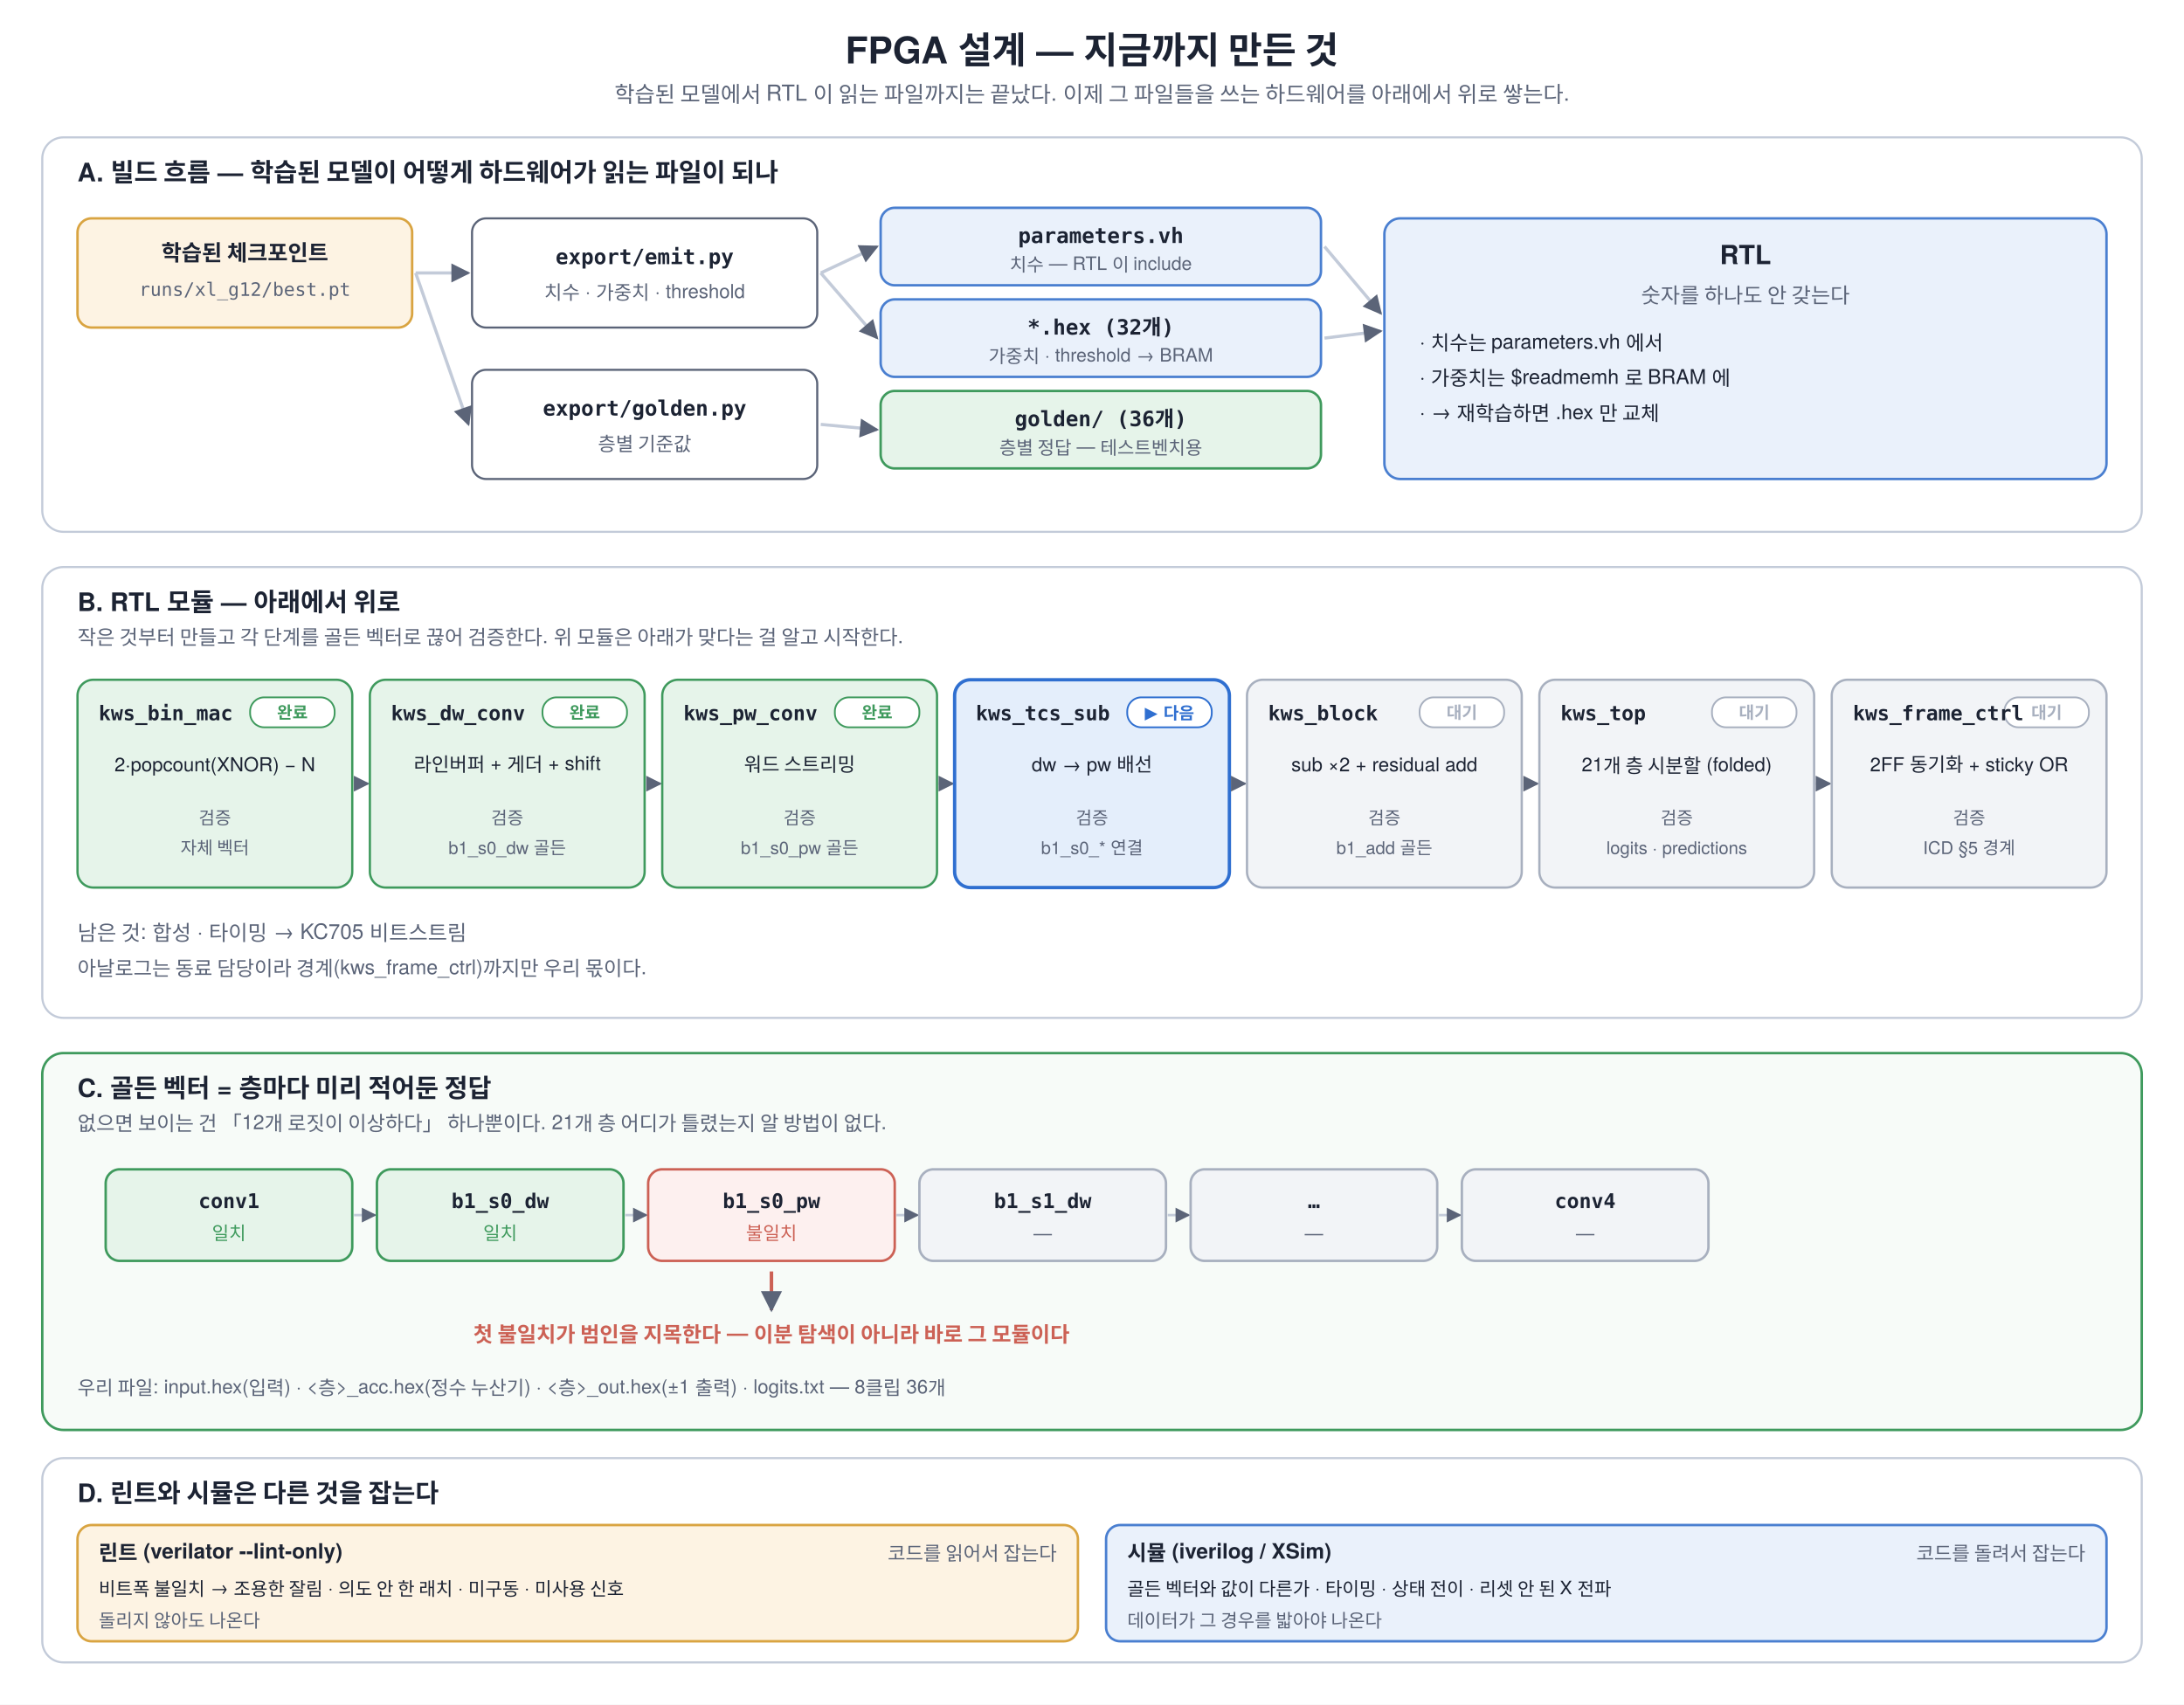
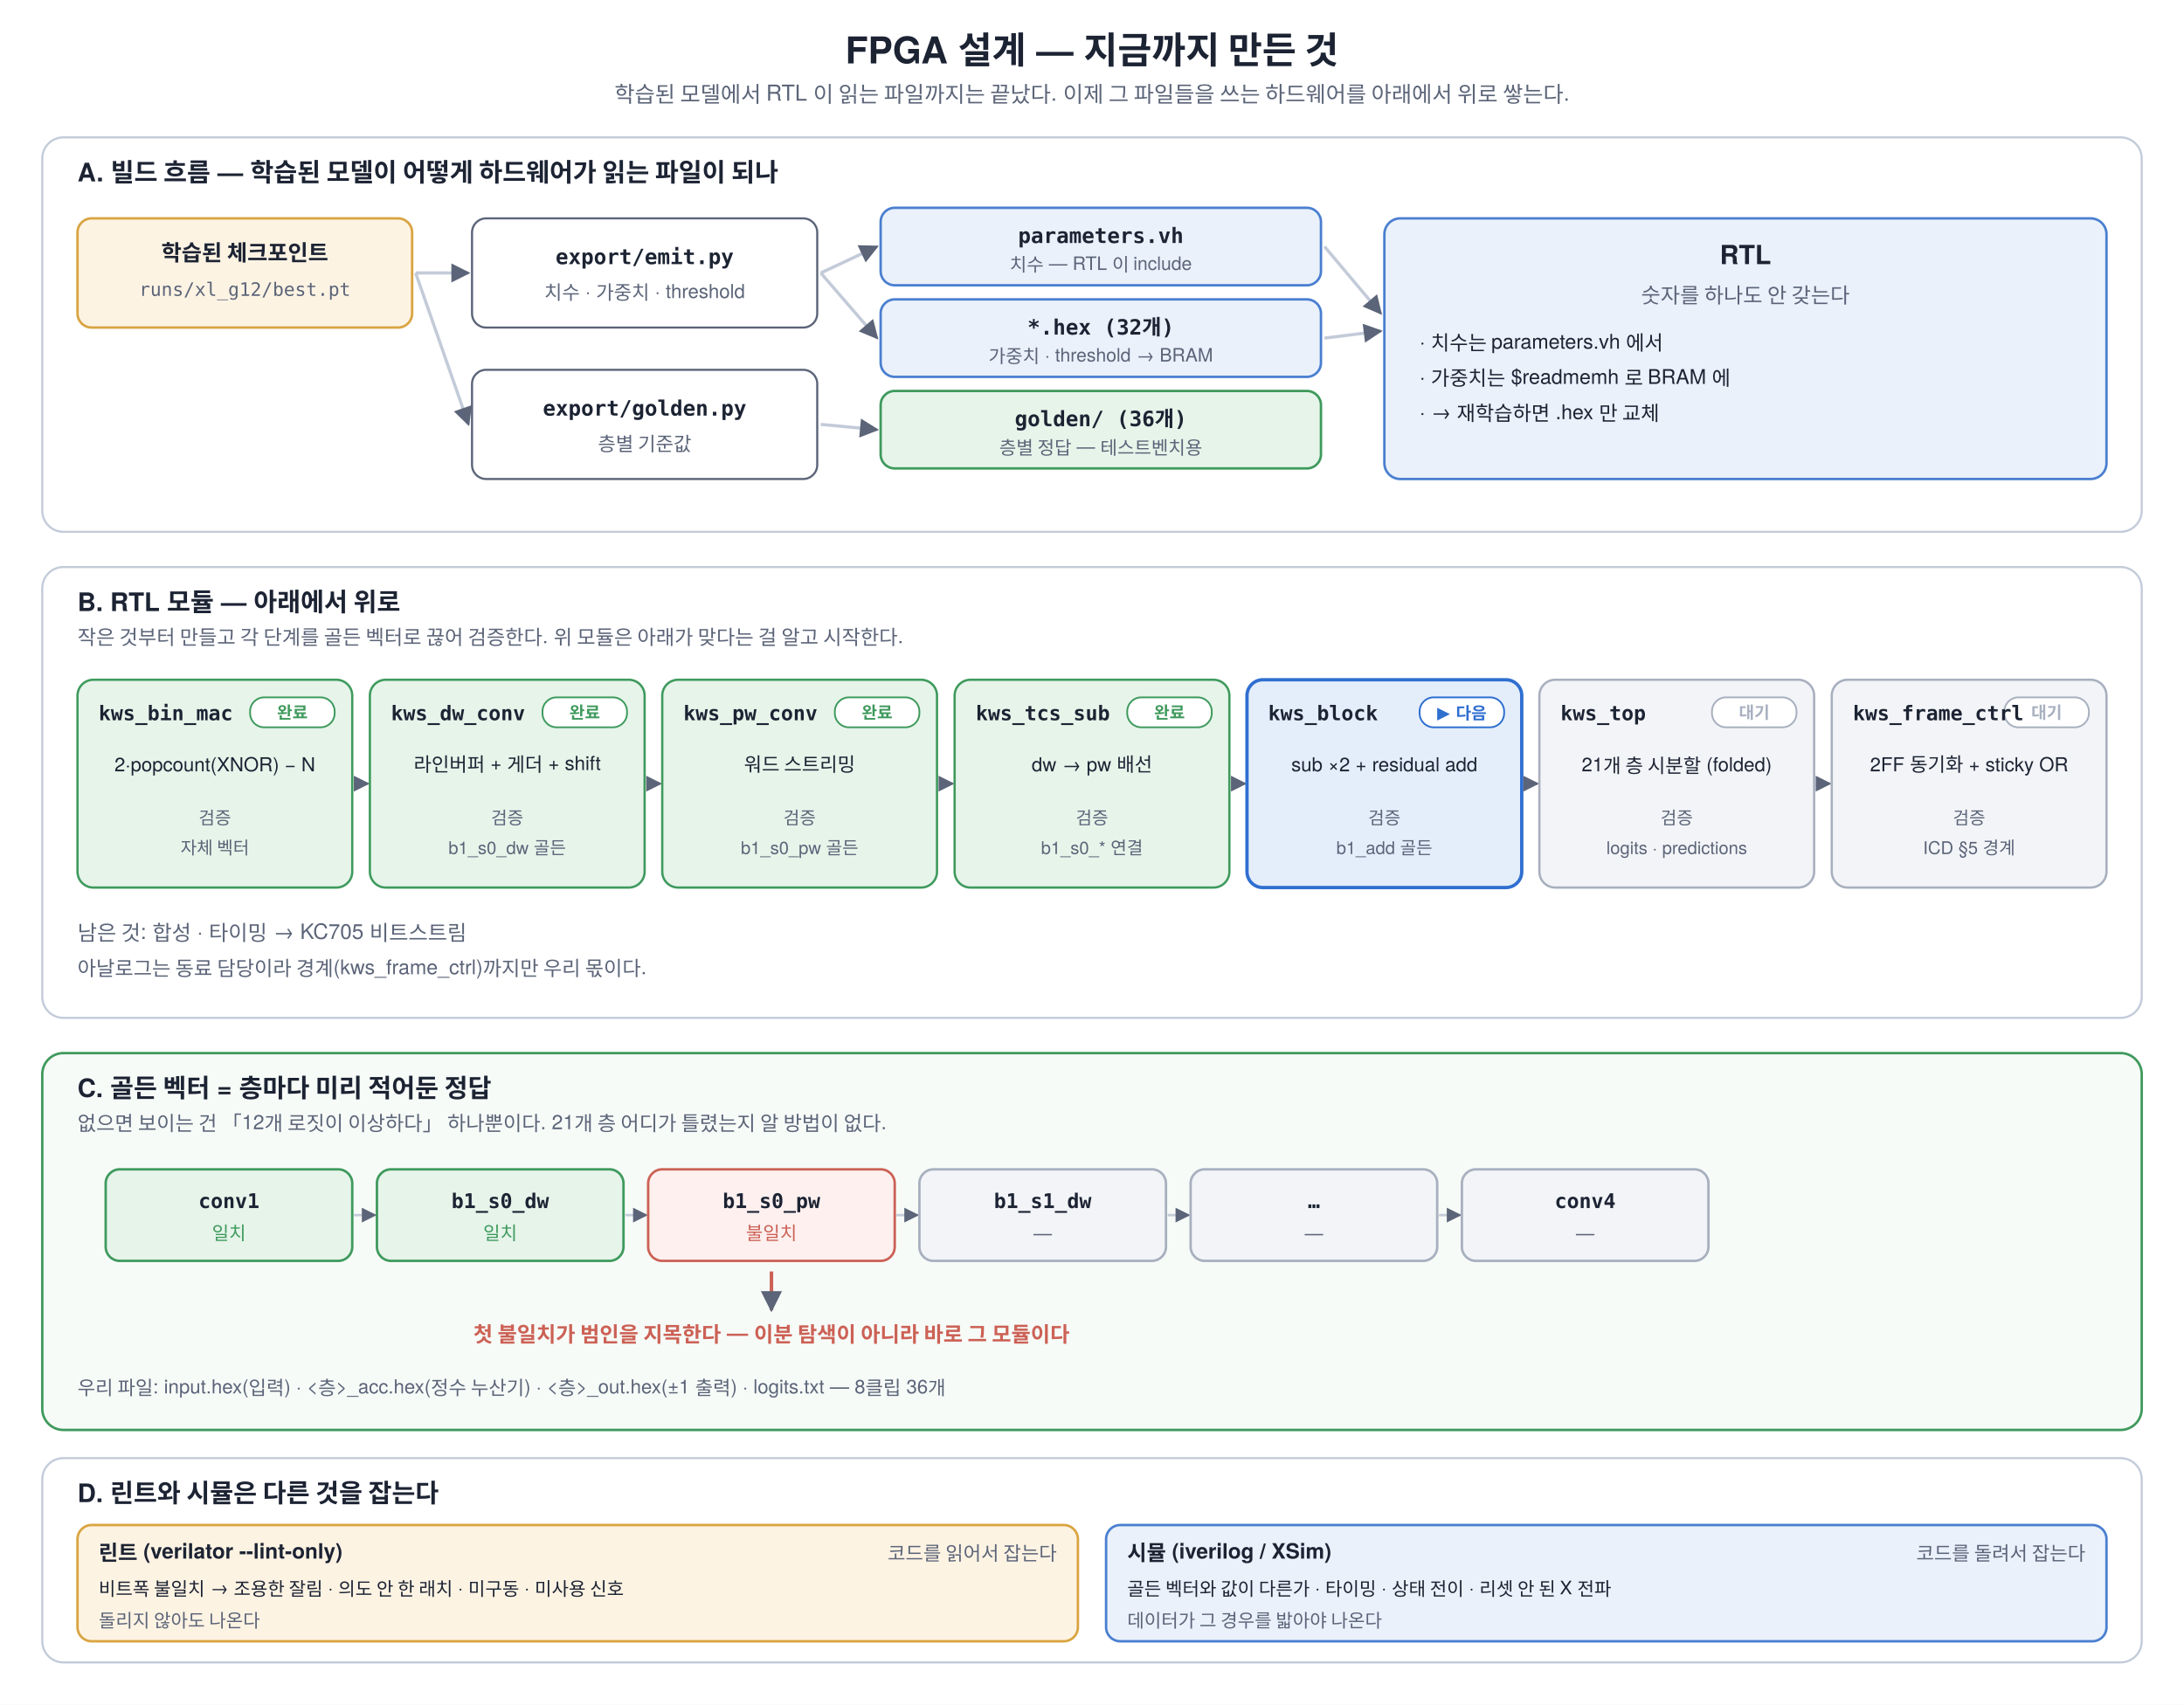
<svg xmlns="http://www.w3.org/2000/svg" viewBox="0 0 1240 968" width="1240" height="968">
  <defs>
    <marker id="a" viewBox="0 0 10 10" refX="9" refY="5" markerWidth="6" markerHeight="6" orient="auto-start-reverse">
      <path d="M0,0 L10,5 L0,10 z" fill="#5b6478" />
    </marker>
  </defs>
  <rect width="1240" height="968" fill="#ffffff" />
  <text x="620.0" y="36" font-family="'Apple SD Gothic Neo','Noto Sans KR','Helvetica Neue',sans-serif" font-size="21" fill="#1c2333" text-anchor="middle" font-weight="700">FPGA 설계 — 지금까지 만든 것</text>
  <text x="620.0" y="58" font-family="'Apple SD Gothic Neo','Noto Sans KR','Helvetica Neue',sans-serif" font-size="12.5" fill="#5b6478" text-anchor="middle" font-weight="400">학습된 모델에서 RTL 이 읽는 파일까지는 끝났다. 이제 그 파일들을 쓰는 하드웨어를 아래에서 위로 쌓는다.</text>
  <rect x="24" y="78" width="1192" height="224" rx="12" fill="#ffffff" stroke="#c3cbd9" stroke-width="1.2" />
  <text x="44" y="103" font-family="'Apple SD Gothic Neo','Noto Sans KR','Helvetica Neue',sans-serif" font-size="14.5" fill="#1c2333" text-anchor="start" font-weight="700">A.  빌드 흐름 — 학습된 모델이 어떻게 하드웨어가 읽는 파일이 되나</text>
  <rect x="44" y="124" width="190" height="62" rx="8" fill="#fdf3e3" stroke="#d9a441" stroke-width="1.4" />
  <text x="139" y="148" font-family="'Apple SD Gothic Neo','Noto Sans KR','Helvetica Neue',sans-serif" font-size="12.5" fill="#1c2333" text-anchor="middle" font-weight="600">학습된 체크포인트</text>
  <text x="139" y="168" font-family="'SF Mono','Menlo',monospace" font-size="10.5" fill="#5b6478" text-anchor="middle" font-weight="400">runs/xl_g12/best.pt</text>
  <rect x="268" y="124" width="196" height="62" rx="8" fill="#ffffff" stroke="#5b6478" stroke-width="1.2" />
  <text x="366" y="150" font-family="'SF Mono','Menlo',monospace" font-size="12" fill="#1c2333" text-anchor="middle" font-weight="600">export/emit.py</text>
  <text x="366" y="170" font-family="'Apple SD Gothic Neo','Noto Sans KR','Helvetica Neue',sans-serif" font-size="11" fill="#5b6478" text-anchor="middle" font-weight="400">치수 · 가중치 · threshold</text>
  <line x1="236" y1="155" x2="266" y2="155" stroke="#c3cbd9" stroke-width="1.8" marker-end="url(#a)" />
  <rect x="268" y="210" width="196" height="62" rx="8" fill="#ffffff" stroke="#5b6478" stroke-width="1.2" />
  <text x="366" y="236" font-family="'SF Mono','Menlo',monospace" font-size="12" fill="#1c2333" text-anchor="middle" font-weight="600">export/golden.py</text>
  <text x="366" y="256" font-family="'Apple SD Gothic Neo','Noto Sans KR','Helvetica Neue',sans-serif" font-size="11" fill="#5b6478" text-anchor="middle" font-weight="400">층별 기준값</text>
  <line x1="236" y1="155" x2="266" y2="241" stroke="#c3cbd9" stroke-width="1.8" marker-end="url(#a)" />
  <rect x="500" y="118" width="250" height="44" rx="8" fill="#eaf1fb" stroke="#4a7fd0" stroke-width="1.4" />
  <text x="625" y="138" font-family="'SF Mono','Menlo',monospace" font-size="12" fill="#1c2333" text-anchor="middle" font-weight="600">parameters.vh</text>
  <text x="625" y="154" font-family="'Apple SD Gothic Neo','Noto Sans KR','Helvetica Neue',sans-serif" font-size="10.5" fill="#5b6478" text-anchor="middle" font-weight="400">치수 — RTL 이 include</text>
  <rect x="500" y="170" width="250" height="44" rx="8" fill="#eaf1fb" stroke="#4a7fd0" stroke-width="1.4" />
  <text x="625" y="190" font-family="'SF Mono','Menlo',monospace" font-size="12" fill="#1c2333" text-anchor="middle" font-weight="600">*.hex  (32개)</text>
  <text x="625" y="206" font-family="'Apple SD Gothic Neo','Noto Sans KR','Helvetica Neue',sans-serif" font-size="10.5" fill="#5b6478" text-anchor="middle" font-weight="400">가중치 · threshold → BRAM</text>
  <rect x="500" y="222" width="250" height="44" rx="8" fill="#e6f4ea" stroke="#3f9a5d" stroke-width="1.4" />
  <text x="625" y="242" font-family="'SF Mono','Menlo',monospace" font-size="12" fill="#1c2333" text-anchor="middle" font-weight="600">golden/  (36개)</text>
  <text x="625" y="258" font-family="'Apple SD Gothic Neo','Noto Sans KR','Helvetica Neue',sans-serif" font-size="10.5" fill="#5b6478" text-anchor="middle" font-weight="400">층별 정답 — 테스트벤치용</text>
  <line x1="466" y1="155" x2="498" y2="140" stroke="#c3cbd9" stroke-width="1.8" marker-end="url(#a)" />
  <line x1="466" y1="155" x2="498" y2="192" stroke="#c3cbd9" stroke-width="1.8" marker-end="url(#a)" />
  <line x1="466" y1="241" x2="498" y2="244" stroke="#c3cbd9" stroke-width="1.8" marker-end="url(#a)" />
  <rect x="786" y="124" width="410" height="148" rx="9" fill="#eaf1fb" stroke="#4a7fd0" stroke-width="1.4" />
  <text x="991.0" y="150" font-family="'Apple SD Gothic Neo','Noto Sans KR','Helvetica Neue',sans-serif" font-size="15" fill="#1c2333" text-anchor="middle" font-weight="700">RTL</text>
  <text x="991.0" y="172" font-family="'Apple SD Gothic Neo','Noto Sans KR','Helvetica Neue',sans-serif" font-size="12" fill="#5b6478" text-anchor="middle" font-weight="400">숫자를 하나도 안 갖는다</text>
  <text x="806" y="198" font-family="'Apple SD Gothic Neo','Noto Sans KR','Helvetica Neue',sans-serif" font-size="11.5" fill="#1c2333" text-anchor="start" font-weight="400">· 치수는 parameters.vh 에서</text>
  <text x="806" y="218" font-family="'Apple SD Gothic Neo','Noto Sans KR','Helvetica Neue',sans-serif" font-size="11.5" fill="#1c2333" text-anchor="start" font-weight="400">· 가중치는 $readmemh 로 BRAM 에</text>
  <text x="806" y="238" font-family="'Apple SD Gothic Neo','Noto Sans KR','Helvetica Neue',sans-serif" font-size="11.5" fill="#1c2333" text-anchor="start" font-weight="400">· → 재학습하면 .hex 만 교체</text>
  <line x1="752" y1="140" x2="784" y2="178" stroke="#c3cbd9" stroke-width="1.8" marker-end="url(#a)" />
  <line x1="752" y1="192" x2="784" y2="188" stroke="#c3cbd9" stroke-width="1.8" marker-end="url(#a)" />
  <rect x="24" y="322" width="1192" height="256" rx="12" fill="#ffffff" stroke="#c3cbd9" stroke-width="1.2" />
  <text x="44" y="347" font-family="'Apple SD Gothic Neo','Noto Sans KR','Helvetica Neue',sans-serif" font-size="14.5" fill="#1c2333" text-anchor="start" font-weight="700">B.  RTL 모듈 — 아래에서 위로</text>
  <text x="44" y="366" font-family="'Apple SD Gothic Neo','Noto Sans KR','Helvetica Neue',sans-serif" font-size="11.5" fill="#5b6478" text-anchor="start" font-weight="400">작은 것부터 만들고 각 단계를 골든 벡터로 끊어 검증한다. 위 모듈은 아래가 맞다는 걸 알고 시작한다.</text>
  <rect x="44.0" y="386" width="156.0" height="118" rx="9" fill="#e6f4ea" stroke="#3f9a5d" stroke-width="1.3" />
  <rect x="142.0" y="396" width="48" height="17" rx="8" fill="#ffffff" stroke="#3f9a5d" stroke-width="1" />
  <text x="166.0" y="408" font-family="'Apple SD Gothic Neo','Noto Sans KR','Helvetica Neue',sans-serif" font-size="9.5" fill="#3f9a5d" text-anchor="middle" font-weight="700">완료</text>
  <text x="56.0" y="409" font-family="'SF Mono','Menlo',monospace" font-size="11.5" fill="#1c2333" text-anchor="start" font-weight="700">kws_bin_mac</text>
  <text x="122.0" y="438" font-family="'Apple SD Gothic Neo','Noto Sans KR','Helvetica Neue',sans-serif" font-size="11" fill="#1c2333" text-anchor="middle" font-weight="400">2·popcount(XNOR) − N</text>
  <text x="122.0" y="468" font-family="'Apple SD Gothic Neo','Noto Sans KR','Helvetica Neue',sans-serif" font-size="10" fill="#5b6478" text-anchor="middle" font-weight="400">검증</text>
  <text x="122.0" y="485" font-family="'Apple SD Gothic Neo','Noto Sans KR','Helvetica Neue',sans-serif" font-size="10" fill="#5b6478" text-anchor="middle" font-weight="400">자체 벡터</text>
  <line x1="201.0" y1="445" x2="209.0" y2="445" stroke="#c3cbd9" stroke-width="1.5" marker-end="url(#a)" />
  <rect x="210.0" y="386" width="156.0" height="118" rx="9" fill="#e6f4ea" stroke="#3f9a5d" stroke-width="1.3" />
  <rect x="308.0" y="396" width="48" height="17" rx="8" fill="#ffffff" stroke="#3f9a5d" stroke-width="1" />
  <text x="332.0" y="408" font-family="'Apple SD Gothic Neo','Noto Sans KR','Helvetica Neue',sans-serif" font-size="9.5" fill="#3f9a5d" text-anchor="middle" font-weight="700">완료</text>
  <text x="222.0" y="409" font-family="'SF Mono','Menlo',monospace" font-size="11.5" fill="#1c2333" text-anchor="start" font-weight="700">kws_dw_conv</text>
  <text x="288.0" y="438" font-family="'Apple SD Gothic Neo','Noto Sans KR','Helvetica Neue',sans-serif" font-size="11" fill="#1c2333" text-anchor="middle" font-weight="400">라인버퍼 + 게더 + shift</text>
  <text x="288.0" y="468" font-family="'Apple SD Gothic Neo','Noto Sans KR','Helvetica Neue',sans-serif" font-size="10" fill="#5b6478" text-anchor="middle" font-weight="400">검증</text>
  <text x="288.0" y="485" font-family="'Apple SD Gothic Neo','Noto Sans KR','Helvetica Neue',sans-serif" font-size="10" fill="#5b6478" text-anchor="middle" font-weight="400">b1_s0_dw 골든</text>
  <line x1="367.0" y1="445" x2="375.0" y2="445" stroke="#c3cbd9" stroke-width="1.5" marker-end="url(#a)" />
  <rect x="376.0" y="386" width="156.0" height="118" rx="9" fill="#e6f4ea" stroke="#3f9a5d" stroke-width="1.3" />
  <rect x="474.0" y="396" width="48" height="17" rx="8" fill="#ffffff" stroke="#3f9a5d" stroke-width="1" />
  <text x="498.0" y="408" font-family="'Apple SD Gothic Neo','Noto Sans KR','Helvetica Neue',sans-serif" font-size="9.5" fill="#3f9a5d" text-anchor="middle" font-weight="700">완료</text>
  <text x="388.0" y="409" font-family="'SF Mono','Menlo',monospace" font-size="11.5" fill="#1c2333" text-anchor="start" font-weight="700">kws_pw_conv</text>
  <text x="454.0" y="438" font-family="'Apple SD Gothic Neo','Noto Sans KR','Helvetica Neue',sans-serif" font-size="11" fill="#1c2333" text-anchor="middle" font-weight="400">워드 스트리밍</text>
  <text x="454.0" y="468" font-family="'Apple SD Gothic Neo','Noto Sans KR','Helvetica Neue',sans-serif" font-size="10" fill="#5b6478" text-anchor="middle" font-weight="400">검증</text>
  <text x="454.0" y="485" font-family="'Apple SD Gothic Neo','Noto Sans KR','Helvetica Neue',sans-serif" font-size="10" fill="#5b6478" text-anchor="middle" font-weight="400">b1_s0_pw 골든</text>
  <line x1="533.0" y1="445" x2="541.0" y2="445" stroke="#c3cbd9" stroke-width="1.5" marker-end="url(#a)" />
-   <rect x="542.0" y="386" width="156.0" height="118" rx="9" fill="#e4eefb" stroke="#2f6fd0" stroke-width="1.9" />
-   <rect x="640.0" y="396" width="48" height="17" rx="8" fill="#ffffff" stroke="#2f6fd0" stroke-width="1" />
-   <text x="664.0" y="408" font-family="'Apple SD Gothic Neo','Noto Sans KR','Helvetica Neue',sans-serif" font-size="9.5" fill="#2f6fd0" text-anchor="middle" font-weight="700">▶ 다음</text>
+   <rect x="542.0" y="386" width="156.0" height="118" rx="9" fill="#e6f4ea" stroke="#3f9a5d" stroke-width="1.3" />
+   <rect x="640.0" y="396" width="48" height="17" rx="8" fill="#ffffff" stroke="#3f9a5d" stroke-width="1" />
+   <text x="664.0" y="408" font-family="'Apple SD Gothic Neo','Noto Sans KR','Helvetica Neue',sans-serif" font-size="9.5" fill="#3f9a5d" text-anchor="middle" font-weight="700">완료</text>
  <text x="554.0" y="409" font-family="'SF Mono','Menlo',monospace" font-size="11.5" fill="#1c2333" text-anchor="start" font-weight="700">kws_tcs_sub</text>
  <text x="620.0" y="438" font-family="'Apple SD Gothic Neo','Noto Sans KR','Helvetica Neue',sans-serif" font-size="11" fill="#1c2333" text-anchor="middle" font-weight="400">dw → pw 배선</text>
  <text x="620.0" y="468" font-family="'Apple SD Gothic Neo','Noto Sans KR','Helvetica Neue',sans-serif" font-size="10" fill="#5b6478" text-anchor="middle" font-weight="400">검증</text>
  <text x="620.0" y="485" font-family="'Apple SD Gothic Neo','Noto Sans KR','Helvetica Neue',sans-serif" font-size="10" fill="#5b6478" text-anchor="middle" font-weight="400">b1_s0_* 연결</text>
  <line x1="699.0" y1="445" x2="707.0" y2="445" stroke="#c3cbd9" stroke-width="1.5" marker-end="url(#a)" />
-   <rect x="708.0" y="386" width="156.0" height="118" rx="9" fill="#f2f4f7" stroke="#a8b0bf" stroke-width="1.3" />
-   <rect x="806.0" y="396" width="48" height="17" rx="8" fill="#ffffff" stroke="#a8b0bf" stroke-width="1" />
-   <text x="830.0" y="408" font-family="'Apple SD Gothic Neo','Noto Sans KR','Helvetica Neue',sans-serif" font-size="9.5" fill="#a8b0bf" text-anchor="middle" font-weight="700">대기</text>
+   <rect x="708.0" y="386" width="156.0" height="118" rx="9" fill="#e4eefb" stroke="#2f6fd0" stroke-width="1.9" />
+   <rect x="806.0" y="396" width="48" height="17" rx="8" fill="#ffffff" stroke="#2f6fd0" stroke-width="1" />
+   <text x="830.0" y="408" font-family="'Apple SD Gothic Neo','Noto Sans KR','Helvetica Neue',sans-serif" font-size="9.5" fill="#2f6fd0" text-anchor="middle" font-weight="700">▶ 다음</text>
  <text x="720.0" y="409" font-family="'SF Mono','Menlo',monospace" font-size="11.5" fill="#1c2333" text-anchor="start" font-weight="700">kws_block</text>
  <text x="786.0" y="438" font-family="'Apple SD Gothic Neo','Noto Sans KR','Helvetica Neue',sans-serif" font-size="11" fill="#1c2333" text-anchor="middle" font-weight="400">sub ×2 + residual add</text>
  <text x="786.0" y="468" font-family="'Apple SD Gothic Neo','Noto Sans KR','Helvetica Neue',sans-serif" font-size="10" fill="#5b6478" text-anchor="middle" font-weight="400">검증</text>
  <text x="786.0" y="485" font-family="'Apple SD Gothic Neo','Noto Sans KR','Helvetica Neue',sans-serif" font-size="10" fill="#5b6478" text-anchor="middle" font-weight="400">b1_add 골든</text>
  <line x1="865.0" y1="445" x2="873.0" y2="445" stroke="#c3cbd9" stroke-width="1.5" marker-end="url(#a)" />
  <rect x="874.0" y="386" width="156.0" height="118" rx="9" fill="#f2f4f7" stroke="#a8b0bf" stroke-width="1.3" />
  <rect x="972.0" y="396" width="48" height="17" rx="8" fill="#ffffff" stroke="#a8b0bf" stroke-width="1" />
  <text x="996.0" y="408" font-family="'Apple SD Gothic Neo','Noto Sans KR','Helvetica Neue',sans-serif" font-size="9.5" fill="#a8b0bf" text-anchor="middle" font-weight="700">대기</text>
  <text x="886.0" y="409" font-family="'SF Mono','Menlo',monospace" font-size="11.5" fill="#1c2333" text-anchor="start" font-weight="700">kws_top</text>
  <text x="952.0" y="438" font-family="'Apple SD Gothic Neo','Noto Sans KR','Helvetica Neue',sans-serif" font-size="11" fill="#1c2333" text-anchor="middle" font-weight="400">21개 층 시분할 (folded)</text>
  <text x="952.0" y="468" font-family="'Apple SD Gothic Neo','Noto Sans KR','Helvetica Neue',sans-serif" font-size="10" fill="#5b6478" text-anchor="middle" font-weight="400">검증</text>
  <text x="952.0" y="485" font-family="'Apple SD Gothic Neo','Noto Sans KR','Helvetica Neue',sans-serif" font-size="10" fill="#5b6478" text-anchor="middle" font-weight="400">logits · predictions</text>
  <line x1="1031.0" y1="445" x2="1039.0" y2="445" stroke="#c3cbd9" stroke-width="1.5" marker-end="url(#a)" />
  <rect x="1040.0" y="386" width="156.0" height="118" rx="9" fill="#f2f4f7" stroke="#a8b0bf" stroke-width="1.3" />
  <rect x="1138.0" y="396" width="48" height="17" rx="8" fill="#ffffff" stroke="#a8b0bf" stroke-width="1" />
  <text x="1162.0" y="408" font-family="'Apple SD Gothic Neo','Noto Sans KR','Helvetica Neue',sans-serif" font-size="9.5" fill="#a8b0bf" text-anchor="middle" font-weight="700">대기</text>
  <text x="1052.0" y="409" font-family="'SF Mono','Menlo',monospace" font-size="11.5" fill="#1c2333" text-anchor="start" font-weight="700">kws_frame_ctrl</text>
  <text x="1118.0" y="438" font-family="'Apple SD Gothic Neo','Noto Sans KR','Helvetica Neue',sans-serif" font-size="11" fill="#1c2333" text-anchor="middle" font-weight="400">2FF 동기화 + sticky OR</text>
  <text x="1118.0" y="468" font-family="'Apple SD Gothic Neo','Noto Sans KR','Helvetica Neue',sans-serif" font-size="10" fill="#5b6478" text-anchor="middle" font-weight="400">검증</text>
  <text x="1118.0" y="485" font-family="'Apple SD Gothic Neo','Noto Sans KR','Helvetica Neue',sans-serif" font-size="10" fill="#5b6478" text-anchor="middle" font-weight="400">ICD §5 경계</text>
  <text x="44" y="534" font-family="'Apple SD Gothic Neo','Noto Sans KR','Helvetica Neue',sans-serif" font-size="12" fill="#5b6478" text-anchor="start" font-weight="400">남은 것:  합성 · 타이밍 → KC705 비트스트림</text>
  <text x="44" y="554" font-family="'Apple SD Gothic Neo','Noto Sans KR','Helvetica Neue',sans-serif" font-size="11.5" fill="#5b6478" text-anchor="start" font-weight="400">아날로그는 동료 담당이라 경계(kws_frame_ctrl)까지만 우리 몫이다.</text>
  <rect x="24" y="598" width="1192" height="214" rx="12" fill="#f7fbf8" stroke="#3f9a5d" stroke-width="1.4" />
  <text x="44" y="623" font-family="'Apple SD Gothic Neo','Noto Sans KR','Helvetica Neue',sans-serif" font-size="14.5" fill="#1c2333" text-anchor="start" font-weight="700">C.  골든 벡터 = 층마다 미리 적어둔 정답</text>
  <text x="44" y="642" font-family="'Apple SD Gothic Neo','Noto Sans KR','Helvetica Neue',sans-serif" font-size="11.5" fill="#5b6478" text-anchor="start" font-weight="400">없으면 보이는 건 「12개 로짓이 이상하다」 하나뿐이다. 21개 층 어디가 틀렸는지 알 방법이 없다.</text>
  <rect x="60" y="664" width="140" height="52" rx="8" fill="#e6f4ea" stroke="#3f9a5d" stroke-width="1.4" />
  <text x="130.0" y="686" font-family="'SF Mono','Menlo',monospace" font-size="11.5" fill="#1c2333" text-anchor="middle" font-weight="600">conv1</text>
  <text x="130.0" y="704" font-family="'Apple SD Gothic Neo','Noto Sans KR','Helvetica Neue',sans-serif" font-size="10.5" fill="#3f9a5d" text-anchor="middle" font-weight="400">일치</text>
  <line x1="201" y1="690" x2="213" y2="690" stroke="#c3cbd9" stroke-width="1.4" marker-end="url(#a)" />
  <rect x="214" y="664" width="140" height="52" rx="8" fill="#e6f4ea" stroke="#3f9a5d" stroke-width="1.4" />
  <text x="284.0" y="686" font-family="'SF Mono','Menlo',monospace" font-size="11.5" fill="#1c2333" text-anchor="middle" font-weight="600">b1_s0_dw</text>
  <text x="284.0" y="704" font-family="'Apple SD Gothic Neo','Noto Sans KR','Helvetica Neue',sans-serif" font-size="10.5" fill="#3f9a5d" text-anchor="middle" font-weight="400">일치</text>
  <line x1="355" y1="690" x2="367" y2="690" stroke="#c3cbd9" stroke-width="1.4" marker-end="url(#a)" />
  <rect x="368" y="664" width="140" height="52" rx="8" fill="#fdf0ef" stroke="#cc6155" stroke-width="1.4" />
  <text x="438.0" y="686" font-family="'SF Mono','Menlo',monospace" font-size="11.5" fill="#1c2333" text-anchor="middle" font-weight="600">b1_s0_pw</text>
  <text x="438.0" y="704" font-family="'Apple SD Gothic Neo','Noto Sans KR','Helvetica Neue',sans-serif" font-size="10.5" fill="#cc6155" text-anchor="middle" font-weight="400">불일치</text>
  <line x1="509" y1="690" x2="521" y2="690" stroke="#c3cbd9" stroke-width="1.4" marker-end="url(#a)" />
  <rect x="522" y="664" width="140" height="52" rx="8" fill="#f2f4f7" stroke="#a8b0bf" stroke-width="1.4" />
  <text x="592.0" y="686" font-family="'SF Mono','Menlo',monospace" font-size="11.5" fill="#1c2333" text-anchor="middle" font-weight="600">b1_s1_dw</text>
  <text x="592.0" y="704" font-family="'Apple SD Gothic Neo','Noto Sans KR','Helvetica Neue',sans-serif" font-size="10.5" fill="#5b6478" text-anchor="middle" font-weight="400">—</text>
  <line x1="663" y1="690" x2="675" y2="690" stroke="#c3cbd9" stroke-width="1.4" marker-end="url(#a)" />
  <rect x="676" y="664" width="140" height="52" rx="8" fill="#f2f4f7" stroke="#a8b0bf" stroke-width="1.4" />
  <text x="746.0" y="686" font-family="'SF Mono','Menlo',monospace" font-size="11.5" fill="#1c2333" text-anchor="middle" font-weight="600">…</text>
  <text x="746.0" y="704" font-family="'Apple SD Gothic Neo','Noto Sans KR','Helvetica Neue',sans-serif" font-size="10.5" fill="#5b6478" text-anchor="middle" font-weight="400">—</text>
  <line x1="817" y1="690" x2="829" y2="690" stroke="#c3cbd9" stroke-width="1.4" marker-end="url(#a)" />
  <rect x="830" y="664" width="140" height="52" rx="8" fill="#f2f4f7" stroke="#a8b0bf" stroke-width="1.4" />
  <text x="900.0" y="686" font-family="'SF Mono','Menlo',monospace" font-size="11.5" fill="#1c2333" text-anchor="middle" font-weight="600">conv4</text>
  <text x="900.0" y="704" font-family="'Apple SD Gothic Neo','Noto Sans KR','Helvetica Neue',sans-serif" font-size="10.5" fill="#5b6478" text-anchor="middle" font-weight="400">—</text>
  <path d="M438.0 722 L438.0 744" stroke="#cc6155" stroke-width="2" marker-end="url(#a)" />
  <text x="438.0" y="762" font-family="'Apple SD Gothic Neo','Noto Sans KR','Helvetica Neue',sans-serif" font-size="12" fill="#cc6155" text-anchor="middle" font-weight="600">첫 불일치가 범인을 지목한다 — 이분 탐색이 아니라 바로 그 모듈이다</text>
  <text x="44" y="792" font-family="'Apple SD Gothic Neo','Noto Sans KR','Helvetica Neue',sans-serif" font-size="11" fill="#5b6478" text-anchor="start" font-weight="400">우리 파일: input.hex(입력) · &lt;층&gt;_acc.hex(정수 누산기) · &lt;층&gt;_out.hex(±1 출력) · logits.txt  — 8클립 36개</text>
  <rect x="24" y="828" width="1192" height="116" rx="12" fill="#ffffff" stroke="#c3cbd9" stroke-width="1.2" />
  <text x="44" y="853" font-family="'Apple SD Gothic Neo','Noto Sans KR','Helvetica Neue',sans-serif" font-size="14.5" fill="#1c2333" text-anchor="start" font-weight="700">D.  린트와 시뮬은 다른 것을 잡는다</text>
  <rect x="44.0" y="866" width="568.0" height="66" rx="8" fill="#fdf3e3" stroke="#d9a441" stroke-width="1.4" />
  <text x="56.0" y="886" font-family="'Apple SD Gothic Neo','Noto Sans KR','Helvetica Neue',sans-serif" font-size="12" fill="#1c2333" text-anchor="start" font-weight="700">린트 (verilator --lint-only)</text>
  <text x="600.0" y="886" font-family="'Apple SD Gothic Neo','Noto Sans KR','Helvetica Neue',sans-serif" font-size="11" fill="#5b6478" text-anchor="end" font-weight="400">코드를 읽어서 잡는다</text>
  <text x="56.0" y="906" font-family="'Apple SD Gothic Neo','Noto Sans KR','Helvetica Neue',sans-serif" font-size="10.5" fill="#1c2333" text-anchor="start" font-weight="400">비트폭 불일치 → 조용한 잘림  ·  의도 안 한 래치  ·  미구동 · 미사용 신호</text>
  <text x="56.0" y="924" font-family="'Apple SD Gothic Neo','Noto Sans KR','Helvetica Neue',sans-serif" font-size="10.5" fill="#5b6478" text-anchor="start" font-weight="400">돌리지 않아도 나온다</text>
  <rect x="628.0" y="866" width="568.0" height="66" rx="8" fill="#eaf1fb" stroke="#4a7fd0" stroke-width="1.4" />
  <text x="640.0" y="886" font-family="'Apple SD Gothic Neo','Noto Sans KR','Helvetica Neue',sans-serif" font-size="12" fill="#1c2333" text-anchor="start" font-weight="700">시뮬 (iverilog / XSim)</text>
  <text x="1184.0" y="886" font-family="'Apple SD Gothic Neo','Noto Sans KR','Helvetica Neue',sans-serif" font-size="11" fill="#5b6478" text-anchor="end" font-weight="400">코드를 돌려서 잡는다</text>
  <text x="640.0" y="906" font-family="'Apple SD Gothic Neo','Noto Sans KR','Helvetica Neue',sans-serif" font-size="10.5" fill="#1c2333" text-anchor="start" font-weight="400">골든 벡터와 값이 다른가  ·  타이밍 · 상태 전이  ·  리셋 안 된 X 전파</text>
  <text x="640.0" y="924" font-family="'Apple SD Gothic Neo','Noto Sans KR','Helvetica Neue',sans-serif" font-size="10.5" fill="#5b6478" text-anchor="start" font-weight="400">데이터가 그 경우를 밟아야 나온다</text>
</svg>
